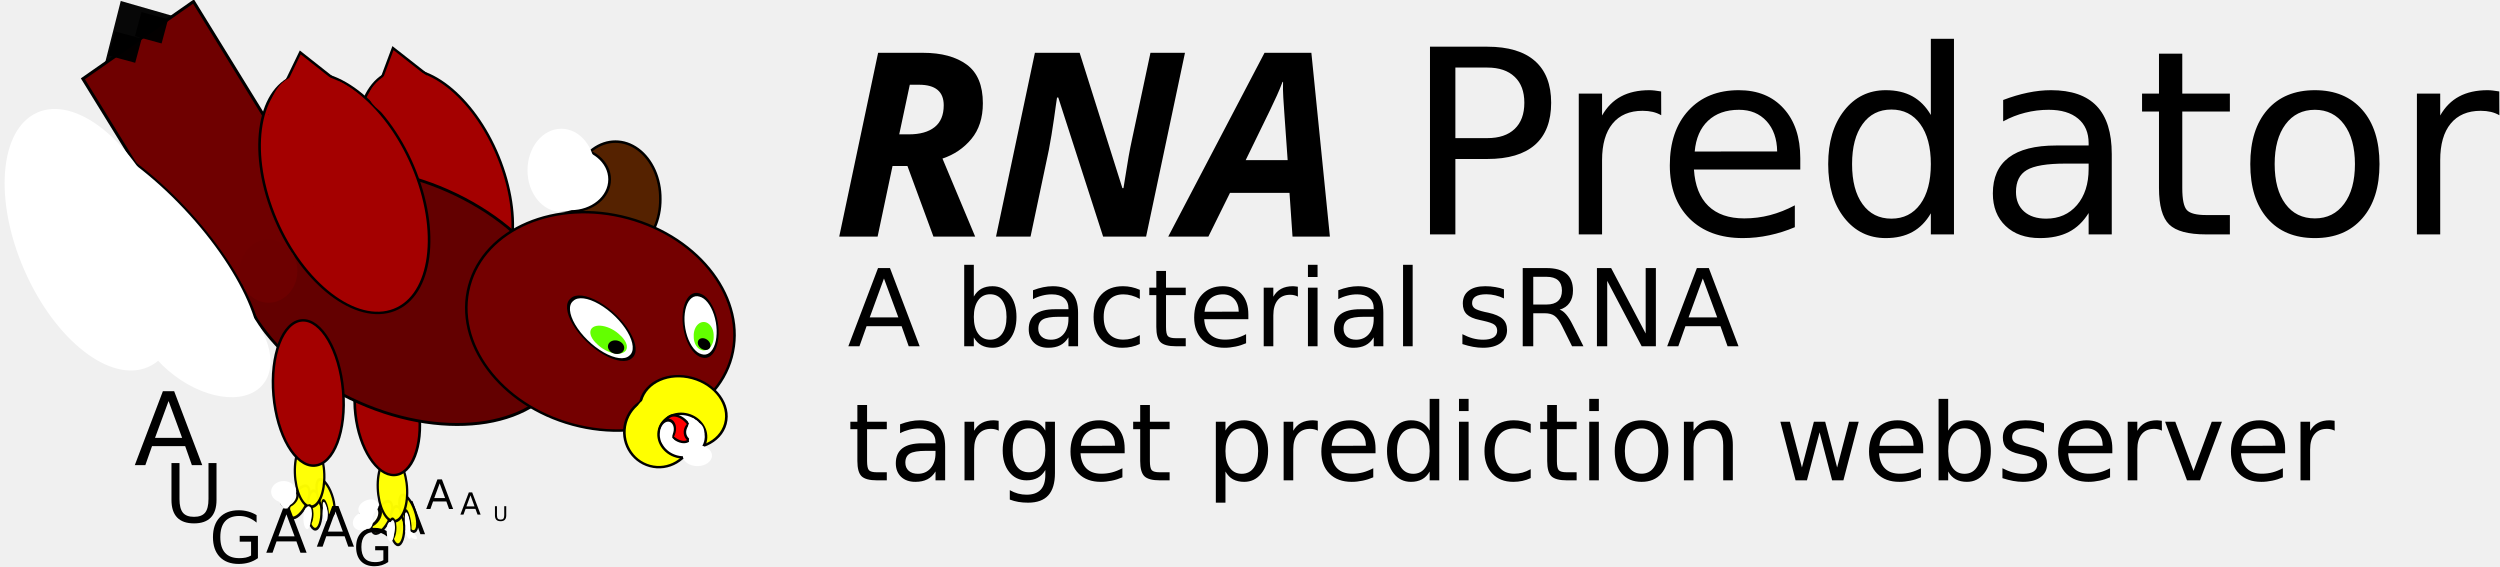
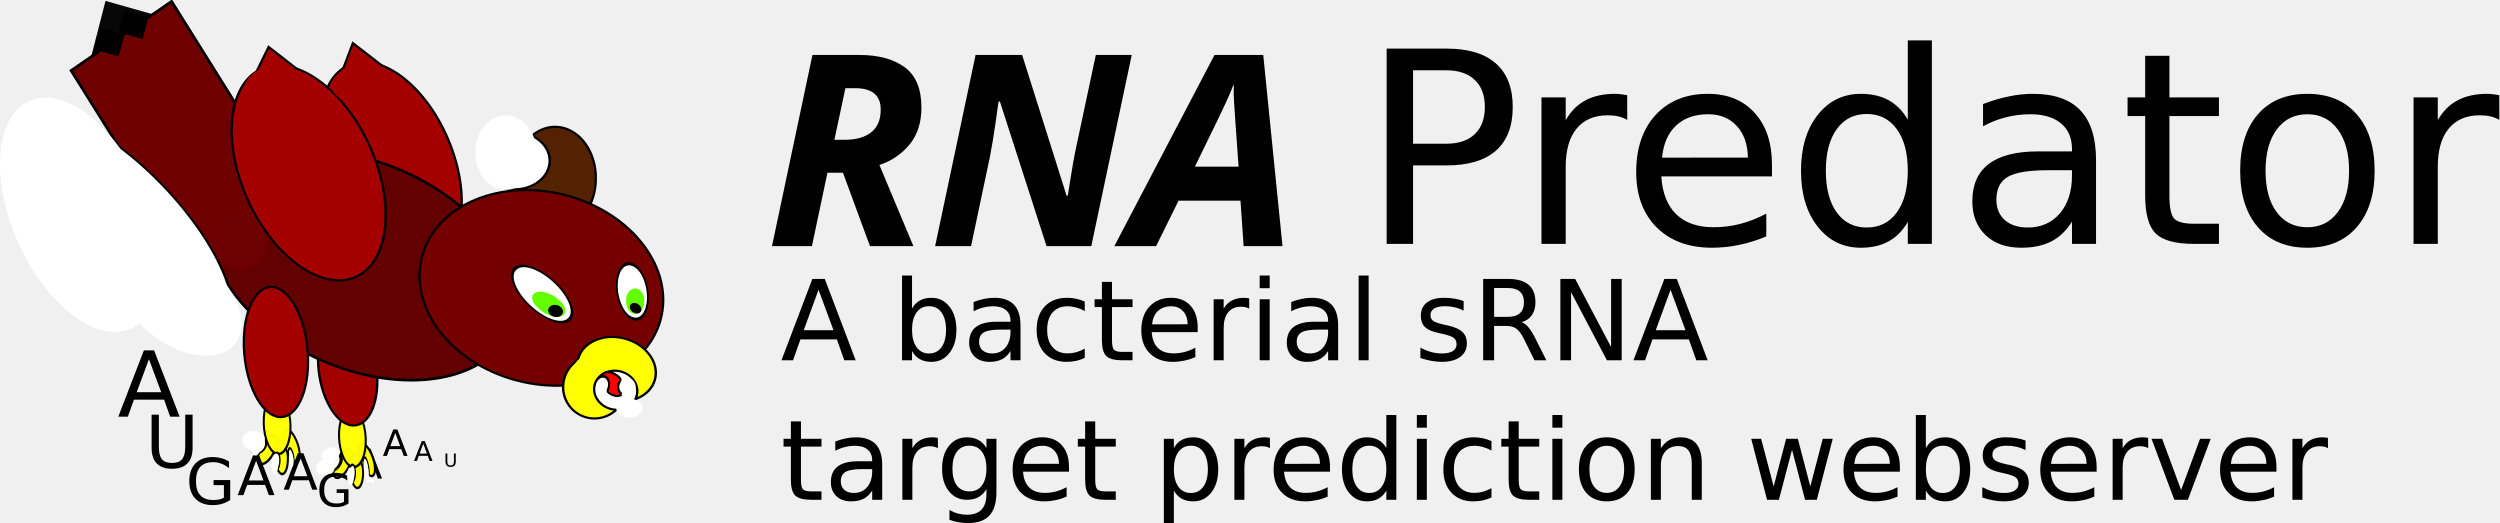
- <svg xmlns="http://www.w3.org/2000/svg" id="svg3627" version="1.1" width="466.153" height="105.575">
+ <svg xmlns="http://www.w3.org/2000/svg" id="svg3627" version="1.1" width="448.012" height="93.723">
  <defs id="defs3631">
    </defs>
-   <text xml:space="preserve" style="font-size:48px;font-style:italic;font-weight:bold;fill:#000000;fill-opacity:1;stroke:none;font-family:Sans;-inkscape-font-specification:Sans Bold Italic" x="155.234" y="44.114" id="text3639">
-     <tspan id="tspan3641" x="155.234" y="44.114">RNA</tspan>
+   <text xml:space="preserve" style="font-size:48px;font-style:italic;font-weight:bold;fill:#000000;fill-opacity:1;stroke:none;font-family:Sans;-inkscape-font-specification:Sans Bold Italic" x="137.093" y="44.114" id="text3639">
+     <tspan id="tspan3641" x="137.093" y="44.114">RNA</tspan>
  </text>
-   <text xml:space="preserve" style="font-size:48px;font-style:normal;font-weight:normal;fill:#000000;fill-opacity:1;stroke:none;font-family:Bitstream Vera Sans" x="261.919" y="43.707" id="text3643">
-     <tspan id="tspan3645" x="261.919" y="43.707">Predator</tspan>
+   <text xml:space="preserve" style="font-size:48px;font-style:normal;font-weight:normal;fill:#000000;fill-opacity:1;stroke:none;font-family:Bitstream Vera Sans" x="243.778" y="43.708" id="text3643">
+     <tspan id="tspan3645" x="243.778" y="43.708">Predator</tspan>
  </text>
-   <text xml:space="preserve" style="font-size:21.952px;font-style:normal;font-weight:normal;fill:#000000;fill-opacity:1;stroke:none;font-family:Bitstream Vera Sans" x="158.374" y="64.421" id="text3647" transform="scale(0.9978006,1.002204)">
-     <tspan id="tspan3649" x="158.374" y="64.421" style="font-size:19.956px">A bacterial sRNA </tspan>
-     <tspan x="158.374" y="89.366" style="font-size:19.956px" id="tspan3156">target prediction webserver</tspan>
+   <text xml:space="preserve" style="font-size:21.952px;font-style:normal;font-weight:normal;fill:#000000;fill-opacity:1;stroke:none;font-family:Bitstream Vera Sans" x="140.194" y="64.421" id="text3647" transform="scale(0.9978006,1.002204)">
+     <tspan id="tspan3649" x="140.194" y="64.421" style="font-size:19.956px">A bacterial sRNA </tspan>
+     <tspan x="140.194" y="89.366" style="font-size:19.956px" id="tspan3156">target prediction webserver</tspan>
  </text>
-   <text xml:space="preserve" style="font-size:14px;font-style:normal;font-weight:normal;fill:#000000;fill-opacity:1;stroke:none;font-family:Utopia;-inkscape-font-specification:Utopia" x="518.154" y="35.964" id="text3659">
-     <tspan id="tspan3661" x="518.154" y="35.964" />
+   <text xml:space="preserve" style="font-size:14px;font-style:normal;font-weight:normal;fill:#000000;fill-opacity:1;stroke:none;font-family:Utopia;-inkscape-font-specification:Utopia" x="500.013" y="35.964" id="text3659">
+     <tspan id="tspan3661" x="500.013" y="35.964" />
  </text>
-   <path style="fill:#a40000;fill-opacity:1;stroke:#000000;stroke-width:0.112;stroke-miterlimit:4;stroke-opacity:1;stroke-dasharray:none" id="path5187-3" d="m 433.155,10.421 a 2.991,5.306 0 1 1 -5.983,0 2.991,5.306 0 1 1 5.983,0 z" transform="matrix(4.086571,-1.259431,1.474882,3.914954,-1692.166,534.9955)" />
-   <text xml:space="preserve" style="font-size:8.49px;font-style:normal;font-weight:normal;fill:#000000;fill-opacity:1;stroke:none;font-family:Bitstream Vera Sans" x="73.738" y="99.346" id="text3006" transform="scale(0.9973102,1.002697)">
-     <tspan id="tspan3008" x="73.738" y="99.346">A</tspan>
+   <path style="fill:#a40000;fill-opacity:1;stroke:#000000;stroke-width:0.112;stroke-miterlimit:4;stroke-opacity:1;stroke-dasharray:none" id="path5187-3" d="m 433.155,10.421 a 2.991,5.306 0 1 1 -5.983,0 2.991,5.306 0 1 1 5.983,0 z" transform="matrix(3.568736,-1.084195,1.28799,3.37023,-1478.495,460.5583)" />
+   <text xml:space="preserve" style="font-size:7.361px;font-style:normal;font-weight:normal;fill:#000000;fill-opacity:1;stroke:none;font-family:Bitstream Vera Sans" x="63.183" y="86.139" id="text3006" transform="scale(1.004481,0.9955394)">
+     <tspan id="tspan3008" x="63.183" y="86.139">A</tspan>
  </text>
-   <path style="opacity:0.97;fill:#ffff00;fill-opacity:1;stroke:#000000;stroke-width:0.084;stroke-miterlimit:4;stroke-opacity:1;stroke-dasharray:none" id="path5218-6" d="m 430.71,26.496 a 0.26,0.572 0 1 1 -0.52,0 0.26,0.572 0 1 1 0.52,0 z" transform="matrix(4.176437,3.835594,-2.791743,4.944384,-1652.57,-1685.555)" />
-   <path style="opacity:0.97;fill:#ffff00;fill-opacity:1;stroke:#000000;stroke-width:0.084;stroke-miterlimit:4;stroke-opacity:1;stroke-dasharray:none" id="path5218-26-9" d="m 430.71,26.496 a 0.26,0.572 0 1 1 -0.52,0 0.26,0.572 0 1 1 0.52,0 z" transform="matrix(5.018815,0.1685436,0.2189747,6.255421,-2092.082,-140.2884)" />
-   <path style="opacity:0.97;fill:#ffff00;fill-opacity:1;stroke:#000000;stroke-width:0.084;stroke-miterlimit:4;stroke-opacity:1;stroke-dasharray:none" id="path5218-2-2" d="m 430.71,26.496 a 0.26,0.572 0 1 1 -0.52,0 0.26,0.572 0 1 1 0.52,0 z" transform="matrix(4.575002,-2.176706,2.075045,5.866912,-1948.159,877.2188)" />
-   <path style="opacity:0.97;fill:#ffff00;fill-opacity:1;stroke:#000000;stroke-width:0.085;stroke-miterlimit:4;stroke-opacity:1;stroke-dasharray:none" id="path5216-8" d="m 430.97,25.352 a 0.546,0.988 0 1 1 -1.093,0 0.546,0.988 0 1 1 1.093,0 z" transform="matrix(5.012636,0.2295885,0.2245283,6.123045,-2090.071,-162.8961)" />
-   <path style="fill:#a40000;fill-opacity:1;stroke:#000000;stroke-width:0.082;stroke-miterlimit:4;stroke-opacity:1;stroke-dasharray:none" id="path5163-6" d="m 429.877,22.464 a 0.988,2.107 0 1 1 -1.977,0 0.988,2.107 0 1 1 1.977,0 z" transform="matrix(5.997992,-0.2477614,0.6288815,5.47263,-2514.386,60.36763)" />
-   <path style="fill:#630000;fill-opacity:1;stroke:#000000;stroke-width:0.218;stroke-miterlimit:4;stroke-opacity:1;stroke-dasharray:none" id="path5084" d="m 434.471,24.406 a 11.917,8.76 0 1 1 -23.835,0 11.917,8.76 0 1 1 23.835,0 z" transform="matrix(2.532322,1.124257,-0.9508577,2.25044,-971.6339,-474.6723)" />
-   <path style="fill:#552200;fill-opacity:1;stroke:#000000;stroke-width:0.5;stroke-miterlimit:4;stroke-opacity:1;stroke-dasharray:none" id="path3866" d="m 424.715,47.228 a 8.892,11.201 0 1 1 -17.783,0 8.892,11.201 0 1 1 17.783,0 z" transform="matrix(0.9407518,0,0,0.9458334,-276.4257,-7.559412)" />
-   <path style="fill:#740000;fill-opacity:1;fill-rule:evenodd;stroke:#000000;stroke-width:0.066;stroke-miterlimit:4;stroke-opacity:1;stroke-dasharray:none" id="path3600" d="m 447.152,18.544 a 3.481,2.848 0 1 1 -6.962,0 3.481,2.848 0 1 1 6.962,0 z" transform="matrix(7.027164,1.906797,-1.814113,6.758013,-2972.154,-911.387)" />
-   <path style="fill:#ffffff;fill-opacity:1;stroke:#000000;stroke-width:0.167;stroke-miterlimit:4;stroke-opacity:1;stroke-dasharray:none" id="path3602" d="m 442.405,31.044 a 1.899,1.741 0 1 1 -3.797,0 1.899,1.741 0 1 1 3.797,0 z" transform="matrix(2.879483,2.811566,-1.512397,1.301703,-1109.354,-1217.719)" />
-   <path style="fill:#63ff00;fill-opacity:1;stroke:none" id="path5052" d="m 426.384,19.516 a 0.353,0.513 0 1 1 -0.705,0 0.353,0.513 0 1 1 0.705,0 z" transform="matrix(6.11112,-2.326934,4.818156,4.576515,-2584.078,965.3651)" />
-   <path transform="matrix(4.546988,1.23381,-1.106916,4.123533,-1870.37,-549.3338)" style="fill:#000000;fill-opacity:1;stroke:none" id="path5044" d="m 441.081,17.039 a 0.326,0.292 0 1 1 -0.653,0 0.326,0.292 0 1 1 0.653,0 z" />
-   <path style="fill:#ffff00;fill-opacity:1;stroke:#000000;stroke-width:0.105;stroke-miterlimit:4;stroke-opacity:1;stroke-dasharray:none" id="path5048" d="m 424.076,18.843 a 1.374,1.546 0 1 1 -2.748,0 1.374,1.546 0 1 1 2.748,0 z" transform="matrix(4.546988,1.23381,-1.106916,4.123533,-1778.269,-518.7198)" />
-   <path style="fill:#ffff00;fill-opacity:1;stroke:#000000;stroke-width:0.105;stroke-miterlimit:4;stroke-opacity:1;stroke-dasharray:none" id="path5046" d="m 445.066,19.461 a 1.735,1.546 0 1 1 -3.47,0 1.735,1.546 0 1 1 3.47,0 z" transform="matrix(4.546988,1.23381,-1.106916,4.123533,-1866.908,-550.37)" />
-   <path style="fill:#ffff00;fill-opacity:1;stroke:none" id="path3848" d="m 424.022,87.355 a 2.483,3.868 0 1 1 -4.965,0 2.483,3.868 0 1 1 4.965,0 z" transform="matrix(1.115775,0,0,1.284639,-349.5532,-32.78708)" />
-   <path style="fill:#ffffff;fill-opacity:1;stroke:#000000;stroke-width:0.085;stroke-miterlimit:4;stroke-opacity:1;stroke-dasharray:none" id="path5050" d="m 427.82,18.362 a 0.773,0.756 0 1 1 -1.546,0 0.773,0.756 0 1 1 1.546,0 z" transform="matrix(5.55743,1.50799,-1.383645,5.154416,-2220.653,-657.3985)" />
-   <path style="fill:#ffffff;fill-opacity:1;stroke:#000000;stroke-width:0.205;stroke-miterlimit:4;stroke-opacity:1;stroke-dasharray:none" id="path3602-3" d="m 442.405,31.044 a 1.899,1.741 0 1 1 -3.797,0 1.899,1.741 0 1 1 3.797,0 z" transform="matrix(0.1053784,2.987097,1.785871,0.5067927,28.76995,-1270.892)" />
-   <path style="fill:#63ff00;fill-opacity:1;stroke:none" id="path5052-8" d="m 426.384,19.516 a 0.353,0.513 0 1 1 -0.705,0 0.353,0.513 0 1 1 0.705,0 z" transform="matrix(-5.272597,0.1432787,0.09150529,4.902599,2375.72,-94.03527)" />
-   <path transform="matrix(-1.958115,2.32183,3.408323,2.739783,936.2661,-1005.88)" style="fill:#000000;fill-opacity:1;stroke:none" id="path5044-2" d="m 441.081,17.039 a 0.326,0.292 0 1 1 -0.653,0 0.326,0.292 0 1 1 0.653,0 z" />
-   <rect style="opacity:0.97;fill:#000000;fill-opacity:1;stroke:none" id="rect2862" width="16.35" height="14.061" x="21.883" y="-6.049" transform="matrix(0.9610708,0.2763023,-0.2456012,0.9693709,0,0)" />
-   <rect style="fill:#6f0000;fill-opacity:1;stroke:#000000;stroke-width:0.566;stroke-miterlimit:4;stroke-opacity:1;stroke-dasharray:none" id="rect5086" width="25.156" height="48.81" x="5.462" y="20.927" transform="matrix(0.8198013,-0.5726481,0.5246223,0.8513351,0,0)" />
-   <path style="fill:#ffffff;fill-opacity:1;stroke:#000000;stroke-width:0.098;stroke-miterlimit:4;stroke-opacity:1;stroke-dasharray:none" id="path5114" d="m 425.71,21.209 a 3.828,2.96 0 1 1 -7.656,0 3.828,2.96 0 1 1 7.656,0 z" transform="matrix(5.571138,5.910274,-2.979618,2.860046,-2261.585,-2506.887)" />
-   <path style="fill:#ff0001;fill-opacity:1;stroke:#000000;stroke-width:0.105;stroke-miterlimit:4;stroke-opacity:1;stroke-dasharray:none" id="path5137" d="m 444.71,19.961 a 0.629,0.419 0 1 1 -1.257,0 0.629,0.419 0 1 1 1.257,0 z" transform="matrix(2.884642,3.52239,-3.684997,2.473576,-1080.878,-1533.668)" />
-   <path style="fill:#ffffff;fill-opacity:1;stroke:#000000;stroke-width:0.101;stroke-miterlimit:4;stroke-opacity:1;stroke-dasharray:none" id="path5139" d="m 444.62,19.542 a 0.351,0.362 0 1 1 -0.702,0 0.351,0.362 0 1 1 0.702,0 z" transform="matrix(3.928447,1.065971,-1.402013,5.222841,-1593.507,-495.3664)" />
-   <path style="fill:#ffffff;fill-opacity:1;stroke:#000000;stroke-width:0.097;stroke-miterlimit:4;stroke-opacity:1;stroke-dasharray:none" id="path5139-5" d="m 444.62,19.542 a 0.351,0.362 0 1 1 -0.702,0 0.351,0.362 0 1 1 0.702,0 z" transform="matrix(4.595315,1.246923,-1.297167,4.832265,-1886.818,-567.8982)" />
-   <path style="opacity:0.97;fill:#ffff00;fill-opacity:1;stroke:#000000;stroke-width:0.084;stroke-miterlimit:4;stroke-opacity:1;stroke-dasharray:none" id="path5218-26" d="m 430.71,26.496 a 0.26,0.572 0 1 1 -0.52,0 0.26,0.572 0 1 1 0.52,0 z" transform="matrix(5.018815,0.1685436,0.2189747,6.255421,-2107.519,-143.1905)" />
-   <path style="opacity:0.97;fill:#ffff00;fill-opacity:1;stroke:#000000;stroke-width:0.084;stroke-miterlimit:4;stroke-opacity:1;stroke-dasharray:none" id="path5218" d="m 430.71,26.496 a 0.26,0.572 0 1 1 -0.52,0 0.26,0.572 0 1 1 0.52,0 z" transform="matrix(4.176437,3.835594,-2.791743,4.944384,-1668.007,-1688.457)" />
-   <path style="opacity:0.97;fill:#ffff00;fill-opacity:1;stroke:#000000;stroke-width:0.084;stroke-miterlimit:4;stroke-opacity:1;stroke-dasharray:none" id="path5218-2" d="m 430.71,26.496 a 0.26,0.572 0 1 1 -0.52,0 0.26,0.572 0 1 1 0.52,0 z" transform="matrix(4.575002,-2.176706,2.075045,5.866912,-1963.596,874.3168)" />
-   <path style="opacity:0.97;fill:#ffff00;fill-opacity:1;stroke:#000000;stroke-width:0.084;stroke-miterlimit:4;stroke-opacity:1;stroke-dasharray:none" id="path5216" d="m 430.97,25.352 a 0.546,0.988 0 1 1 -1.093,0 0.546,0.988 0 1 1 1.093,0 z" transform="matrix(5.019637,0.1931291,0.1992465,6.254711,-2107.894,-153.3744)" />
-   <path style="fill:#a40000;fill-opacity:1;stroke:#000000;stroke-width:0.072;stroke-miterlimit:4;stroke-opacity:1;stroke-dasharray:none" id="path5163" d="m 429.877,22.464 a 0.988,2.107 0 1 1 -1.977,0 0.988,2.107 0 1 1 1.977,0 z" transform="matrix(6.561507,-0.4378247,0.5552167,6.422317,-2769.141,116.7844)" />
-   <path style="fill:#a40000;fill-opacity:1;stroke:#000000;stroke-width:0.104;stroke-miterlimit:4;stroke-opacity:1;stroke-dasharray:none" id="path5187" d="m 433.155,10.421 a 2.991,5.306 0 1 1 -5.983,0 2.991,5.306 0 1 1 5.983,0 z" transform="matrix(4.421577,-1.299604,1.629843,4.151529,-1854.781,551.7565)" />
-   <rect style="fill:#a40000;fill-opacity:1;stroke:#000000;stroke-width:0.477;stroke-miterlimit:4;stroke-opacity:1;stroke-dasharray:none" id="rect5189" width="10.412" height="12.869" x="55.981" y="-27.674" transform="matrix(0.7849092,0.6196109,-0.4352466,0.9003113,0,0)" />
-   <rect style="fill:#a40000;fill-opacity:1;stroke:#000000;stroke-width:0.483;stroke-miterlimit:4;stroke-opacity:1;stroke-dasharray:none" id="rect5189-9" width="7.848" height="10.378" x="75.332" y="-40.065" transform="matrix(0.7867071,0.6173265,-0.3496552,0.9368785,0,0)" />
-   <text xml:space="preserve" style="font-size:11.319px;font-style:normal;font-weight:normal;fill:#000000;fill-opacity:1;stroke:none;font-family:Bitstream Vera Sans" x="49.688" y="102.79" id="text2994" transform="scale(0.9973102,1.002697)">
-     <tspan id="tspan2996" x="49.688" y="102.79">A</tspan>
+   <path style="opacity:0.97;fill:#ffff00;fill-opacity:1;stroke:#000000;stroke-width:0.084;stroke-miterlimit:4;stroke-opacity:1;stroke-dasharray:none" id="path5218-6" d="m 430.71,26.496 a 0.26,0.572 0 1 1 -0.52,0 0.26,0.572 0 1 1 0.52,0 z" transform="matrix(3.647215,3.301912,-2.437984,4.256425,-1443.917,-1451.026)" />
+   <path style="opacity:0.97;fill:#ffff00;fill-opacity:1;stroke:#000000;stroke-width:0.084;stroke-miterlimit:4;stroke-opacity:1;stroke-dasharray:none" id="path5218-26-9" d="m 430.71,26.496 a 0.26,0.572 0 1 1 -0.52,0 0.26,0.572 0 1 1 0.52,0 z" transform="matrix(4.38285,0.1450926,0.191227,5.385046,-1827.736,-120.767)" />
+   <path style="opacity:0.97;fill:#ffff00;fill-opacity:1;stroke:#000000;stroke-width:0.084;stroke-miterlimit:4;stroke-opacity:1;stroke-dasharray:none" id="path5218-2-2" d="m 430.71,26.496 a 0.26,0.572 0 1 1 -0.52,0 0.26,0.572 0 1 1 0.52,0 z" transform="matrix(3.995276,-1.873841,1.812103,5.050593,-1702.05,755.1648)" />
+   <path style="opacity:0.97;fill:#ffff00;fill-opacity:1;stroke:#000000;stroke-width:0.085;stroke-miterlimit:4;stroke-opacity:1;stroke-dasharray:none" id="path5216-8" d="m 430.97,25.352 a 0.546,0.988 0 1 1 -1.093,0 0.546,0.988 0 1 1 1.093,0 z" transform="matrix(4.377454,0.1976437,0.196077,5.271088,-1825.98,-140.2291)" />
+   <path style="fill:#a40000;fill-opacity:1;stroke:#000000;stroke-width:0.082;stroke-miterlimit:4;stroke-opacity:1;stroke-dasharray:none" id="path5163-6" d="m 429.877,22.464 a 0.988,2.107 0 1 1 -1.977,0 0.988,2.107 0 1 1 1.977,0 z" transform="matrix(5.237949,-0.213288,0.5491921,4.711171,-2196.527,51.96987)" />
+   <path style="fill:#630000;fill-opacity:1;stroke:#000000;stroke-width:0.218;stroke-miterlimit:4;stroke-opacity:1;stroke-dasharray:none" id="path5084" d="m 434.471,24.406 a 11.917,8.76 0 1 1 -23.835,0 11.917,8.76 0 1 1 23.835,0 z" transform="matrix(2.211436,0.9678289,-0.8303687,1.937315,-849.2667,-408.6249)" />
+   <path style="fill:#552200;fill-opacity:1;stroke:#000000;stroke-width:0.5;stroke-miterlimit:4;stroke-opacity:1;stroke-dasharray:none" id="path3866" d="m 424.715,47.228 a 8.892,11.201 0 1 1 -17.783,0 8.892,11.201 0 1 1 17.783,0 z" transform="matrix(0.8215434,0,0,0.8142306,-242.1526,-6.505849)" />
+   <path style="fill:#740000;fill-opacity:1;fill-rule:evenodd;stroke:#000000;stroke-width:0.066;stroke-miterlimit:4;stroke-opacity:1;stroke-dasharray:none" id="path3600" d="m 447.152,18.544 a 3.481,2.848 0 1 1 -6.962,0 3.481,2.848 0 1 1 6.962,0 z" transform="matrix(6.136709,1.641486,-1.584235,5.817706,-2596.288,-784.5753)" />
+   <path style="fill:#ffffff;fill-opacity:1;stroke:#000000;stroke-width:0.167;stroke-miterlimit:4;stroke-opacity:1;stroke-dasharray:none" id="path3602" d="m 442.405,31.044 a 1.899,1.741 0 1 1 -3.797,0 1.899,1.741 0 1 1 3.797,0 z" transform="matrix(2.514606,2.420366,-1.320752,1.120584,-969.5352,-1048.285)" />
+   <path style="fill:#63ff00;fill-opacity:1;stroke:none" id="path5052" d="m 426.384,19.516 a 0.353,0.513 0 1 1 -0.705,0 0.353,0.513 0 1 1 0.705,0 z" transform="matrix(5.336743,-2.003166,4.207618,3.939741,-2257.388,831.0465)" />
+   <path transform="matrix(3.970811,1.062138,-0.9666521,3.549787,-1634.119,-472.8981)" style="fill:#000000;fill-opacity:1;stroke:none" id="path5044" d="m 441.081,17.039 a 0.326,0.292 0 1 1 -0.653,0 0.326,0.292 0 1 1 0.653,0 z" />
+   <path style="fill:#ffff00;fill-opacity:1;stroke:#000000;stroke-width:0.105;stroke-miterlimit:4;stroke-opacity:1;stroke-dasharray:none" id="path5048" d="m 424.076,18.843 a 1.374,1.546 0 1 1 -2.748,0 1.374,1.546 0 1 1 2.748,0 z" transform="matrix(3.970811,1.062138,-0.9666521,3.549787,-1553.688,-446.5436)" />
+   <path style="fill:#ffff00;fill-opacity:1;stroke:#000000;stroke-width:0.105;stroke-miterlimit:4;stroke-opacity:1;stroke-dasharray:none" id="path5046" d="m 445.066,19.461 a 1.735,1.546 0 1 1 -3.47,0 1.735,1.546 0 1 1 3.47,0 z" transform="matrix(3.970811,1.062138,-0.9666521,3.549787,-1631.095,-473.7901)" />
+   <path style="fill:#ffff00;fill-opacity:1;stroke:none" id="path3848" d="m 424.022,87.355 a 2.483,3.868 0 1 1 -4.965,0 2.483,3.868 0 1 1 4.965,0 z" transform="matrix(0.9743887,0,0,1.105895,-306.0137,-28.22335)" />
+   <path style="fill:#ffffff;fill-opacity:1;stroke:#000000;stroke-width:0.085;stroke-miterlimit:4;stroke-opacity:1;stroke-dasharray:none" id="path5050" d="m 427.82,18.362 a 0.773,0.756 0 1 1 -1.546,0 0.773,0.756 0 1 1 1.546,0 z" transform="matrix(4.853214,1.298169,-1.208315,4.437234,-1940.015,-565.9267)" />
+   <path style="fill:#ffffff;fill-opacity:1;stroke:#000000;stroke-width:0.205;stroke-miterlimit:4;stroke-opacity:1;stroke-dasharray:none" id="path3602-3" d="m 442.405,31.044 a 1.899,1.741 0 1 1 -3.797,0 1.899,1.741 0 1 1 3.797,0 z" transform="matrix(0.09202529,2.571474,1.559572,0.4362779,24.36988,-1094.059)" />
+   <path style="fill:#63ff00;fill-opacity:1;stroke:none" id="path5052-8" d="m 426.384,19.516 a 0.353,0.513 0 1 1 -0.705,0 0.353,0.513 0 1 1 0.705,0 z" transform="matrix(-4.604474,0.123343,0.0799101,4.220454,2073.923,-80.94951)" />
+   <path transform="matrix(-1.70999,1.998772,2.976434,2.358571,816.8716,-865.9206)" style="fill:#000000;fill-opacity:1;stroke:none" id="path5044-2" d="m 441.081,17.039 a 0.326,0.292 0 1 1 -0.653,0 0.326,0.292 0 1 1 0.653,0 z" />
+   <rect style="opacity:0.97;fill:#000000;fill-opacity:1;stroke:none" id="rect2862" width="14.263" height="12.115" x="18.359" y="-5.005" transform="matrix(0.9621088,0.2726658,-0.2489274,0.9685221,0,0)" />
+   <rect style="fill:#6f0000;fill-opacity:1;stroke:#000000;stroke-width:0.491;stroke-miterlimit:4;stroke-opacity:1;stroke-dasharray:none" id="rect5086" width="21.866" height="42.186" x="4.106" y="17.661" transform="matrix(0.8236251,-0.5671346,0.5300769,0.8479496,0,0)" />
+   <path style="fill:#ffffff;fill-opacity:1;stroke:#000000;stroke-width:0.098;stroke-miterlimit:4;stroke-opacity:1;stroke-dasharray:none" id="path5114" d="m 425.71,21.209 a 3.828,2.96 0 1 1 -7.656,0 3.828,2.96 0 1 1 7.656,0 z" transform="matrix(4.865185,5.087922,-2.602053,2.462101,-1975.76,-2158.079)" />
+   <path style="fill:#ff0001;fill-opacity:1;stroke:#000000;stroke-width:0.105;stroke-miterlimit:4;stroke-opacity:1;stroke-dasharray:none" id="path5137" d="m 444.71,19.961 a 0.629,0.419 0 1 1 -1.257,0 0.629,0.419 0 1 1 1.257,0 z" transform="matrix(2.519112,3.032287,-3.218049,2.129404,-944.6681,-1320.272)" />
+   <path style="fill:#ffffff;fill-opacity:1;stroke:#000000;stroke-width:0.101;stroke-miterlimit:4;stroke-opacity:1;stroke-dasharray:none" id="path5139" d="m 444.62,19.542 a 0.351,0.362 0 1 1 -0.702,0 0.351,0.362 0 1 1 0.702,0 z" transform="matrix(3.43065,0.9176522,-1.224356,4.496138,-1392.338,-426.4397)" />
+   <path style="fill:#ffffff;fill-opacity:1;stroke:#000000;stroke-width:0.097;stroke-miterlimit:4;stroke-opacity:1;stroke-dasharray:none" id="path5139-5" d="m 444.62,19.542 a 0.351,0.362 0 1 1 -0.702,0 0.351,0.362 0 1 1 0.702,0 z" transform="matrix(4.013014,1.073427,-1.132795,4.159906,-1648.482,-488.8794)" />
+   <path style="opacity:0.97;fill:#ffff00;fill-opacity:1;stroke:#000000;stroke-width:0.084;stroke-miterlimit:4;stroke-opacity:1;stroke-dasharray:none" id="path5218-26" d="m 430.71,26.496 a 0.26,0.572 0 1 1 -0.52,0 0.26,0.572 0 1 1 0.52,0 z" transform="matrix(4.38285,0.1450926,0.191227,5.385046,-1841.217,-123.2653)" />
+   <path style="opacity:0.97;fill:#ffff00;fill-opacity:1;stroke:#000000;stroke-width:0.084;stroke-miterlimit:4;stroke-opacity:1;stroke-dasharray:none" id="path5218" d="m 430.71,26.496 a 0.26,0.572 0 1 1 -0.52,0 0.26,0.572 0 1 1 0.52,0 z" transform="matrix(3.647215,3.301912,-2.437984,4.256425,-1457.398,-1453.524)" />
+   <path style="opacity:0.97;fill:#ffff00;fill-opacity:1;stroke:#000000;stroke-width:0.084;stroke-miterlimit:4;stroke-opacity:1;stroke-dasharray:none" id="path5218-2" d="m 430.71,26.496 a 0.26,0.572 0 1 1 -0.52,0 0.26,0.572 0 1 1 0.52,0 z" transform="matrix(3.995276,-1.873841,1.812103,5.050593,-1715.531,752.6666)" />
+   <path style="opacity:0.97;fill:#ffff00;fill-opacity:1;stroke:#000000;stroke-width:0.084;stroke-miterlimit:4;stroke-opacity:1;stroke-dasharray:none" id="path5216" d="m 430.97,25.352 a 0.546,0.988 0 1 1 -1.093,0 0.546,0.988 0 1 1 1.093,0 z" transform="matrix(4.383568,0.1662573,0.1739988,5.384434,-1841.544,-132.0322)" />
+   <path style="fill:#a40000;fill-opacity:1;stroke:#000000;stroke-width:0.072;stroke-miterlimit:4;stroke-opacity:1;stroke-dasharray:none" id="path5163" d="m 429.877,22.464 a 0.988,2.107 0 1 1 -1.977,0 0.988,2.107 0 1 1 1.977,0 z" transform="matrix(5.730059,-0.376906,0.4848618,5.528719,-2419.001,100.5368)" />
+   <path style="fill:#a40000;fill-opacity:1;stroke:#000000;stroke-width:0.104;stroke-miterlimit:4;stroke-opacity:1;stroke-dasharray:none" id="path5187" d="m 433.155,10.421 a 2.991,5.306 0 1 1 -5.983,0 2.991,5.306 0 1 1 5.983,0 z" transform="matrix(3.861292,-1.118778,1.423316,3.573888,-1620.505,474.9872)" />
+   <rect style="fill:#a40000;fill-opacity:1;stroke:#000000;stroke-width:0.413;stroke-miterlimit:4;stroke-opacity:1;stroke-dasharray:none" id="rect5189" width="9.043" height="11.109" x="47.93" y="-23.415" transform="matrix(0.7892005,0.6141357,-0.440317,0.8978424,0,0)" />
+   <rect style="fill:#a40000;fill-opacity:1;stroke:#000000;stroke-width:0.418;stroke-miterlimit:4;stroke-opacity:1;stroke-dasharray:none" id="rect5189-9" width="6.817" height="8.95" x="64.694" y="-34.068" transform="matrix(0.7909763,0.6118468,-0.3540725,0.935218,0,0)" />
+   <text xml:space="preserve" style="font-size:9.815px;font-style:normal;font-weight:normal;fill:#000000;fill-opacity:1;stroke:none;font-family:Bitstream Vera Sans" x="42.331" y="89.126" id="text2994" transform="scale(1.004481,0.9955394)">
+     <tspan id="tspan2996" x="42.331" y="89.126">A</tspan>
  </text>
-   <text xml:space="preserve" style="font-size:10.376px;font-style:normal;font-weight:normal;fill:#000000;fill-opacity:1;stroke:none;font-family:Bitstream Vera Sans" x="59.159" y="101.653" id="text2998" transform="scale(0.9973102,1.002697)">
-     <tspan id="tspan3000" x="59.159" y="101.653">A</tspan>
+   <text xml:space="preserve" style="font-size:8.997px;font-style:normal;font-weight:normal;fill:#000000;fill-opacity:1;stroke:none;font-family:Bitstream Vera Sans" x="50.542" y="88.14" id="text2998" transform="scale(1.004481,0.9955394)">
+     <tspan id="tspan3000" x="50.542" y="88.14">A</tspan>
  </text>
-   <path style="opacity:0.97;fill:#ffffff;fill-opacity:1;stroke:#000000;stroke-width:0.047;stroke-miterlimit:4;stroke-opacity:1;stroke-dasharray:none" id="path5287" d="m 429.848,26.408 a 0.146,0.24 0 1 1 -0.292,0 0.146,0.24 0 1 1 0.292,0 z" transform="matrix(9.126782,1.414718,-3.059234,6.510214,-3787.046,-686.9005)" />
-   <path style="opacity:0.97;fill:#ffffff;fill-opacity:1;stroke:#000000;stroke-width:0.063;stroke-miterlimit:4;stroke-opacity:1;stroke-dasharray:none" id="path5287-1" d="m 429.848,26.408 a 0.146,0.24 0 1 1 -0.292,0 0.146,0.24 0 1 1 0.292,0 z" transform="matrix(4.520759,2.437295,-1.008022,7.461,-1858.352,-1148.262)" />
-   <path style="opacity:0.97;fill:#ffffff;fill-opacity:1;stroke:#000000;stroke-width:0.078;stroke-miterlimit:4;stroke-opacity:1;stroke-dasharray:none" id="path5287-1-1" d="m 429.848,26.408 a 0.146,0.24 0 1 1 -0.292,0 0.146,0.24 0 1 1 0.292,0 z" transform="matrix(3.190105,-1.421033,1.428155,6.744938,-1347.895,527.4471)" />
-   <text xml:space="preserve" style="font-size:9.433px;font-style:normal;font-weight:normal;fill:#000000;fill-opacity:1;stroke:none;font-family:Bitstream Vera Sans" x="66.049" y="105.157" id="text3002" transform="scale(0.9973102,1.002697)">
-     <tspan id="tspan3004" x="66.049" y="105.157">G</tspan>
+   <path style="opacity:0.97;fill:#ffffff;fill-opacity:1;stroke:#000000;stroke-width:0.047;stroke-miterlimit:4;stroke-opacity:1;stroke-dasharray:none" id="path5287" d="m 429.848,26.408 a 0.146,0.24 0 1 1 -0.292,0 0.146,0.24 0 1 1 0.292,0 z" transform="matrix(7.970271,1.217875,-2.671579,5.604387,-3307.921,-591.3238)" />
+   <path style="opacity:0.97;fill:#ffffff;fill-opacity:1;stroke:#000000;stroke-width:0.063;stroke-miterlimit:4;stroke-opacity:1;stroke-dasharray:none" id="path5287-1" d="m 429.848,26.408 a 0.146,0.24 0 1 1 -0.292,0 0.146,0.24 0 1 1 0.292,0 z" transform="matrix(3.947906,2.098172,-0.8802893,6.422881,-1623.623,-988.492)" />
+   <path style="opacity:0.97;fill:#ffffff;fill-opacity:1;stroke:#000000;stroke-width:0.078;stroke-miterlimit:4;stroke-opacity:1;stroke-dasharray:none" id="path5287-1-1" d="m 429.848,26.408 a 0.146,0.24 0 1 1 -0.292,0 0.146,0.24 0 1 1 0.292,0 z" transform="matrix(2.785868,-1.223311,1.247185,5.806451,-1177.85,454.0601)" />
+   <text xml:space="preserve" style="font-size:8.179px;font-style:normal;font-weight:normal;fill:#000000;fill-opacity:1;stroke:none;font-family:Bitstream Vera Sans" x="56.516" y="91.178" id="text3002" transform="scale(1.004481,0.9955394)">
+     <tspan id="tspan3004" x="56.516" y="91.178">G</tspan>
  </text>
-   <path style="opacity:0.97;fill:#ffffff;fill-opacity:1;stroke:#000000;stroke-width:0.056;stroke-miterlimit:4;stroke-opacity:1;stroke-dasharray:none" id="path5287-0" d="m 429.848,26.408 a 0.146,0.24 0 1 1 -0.292,0 0.146,0.24 0 1 1 0.292,0 z" transform="matrix(11.63906,1.769398,-3.901333,8.142369,-4829.36,-879.0117)" />
-   <path style="opacity:0.97;fill:#ffffff;fill-opacity:1;stroke:#000000;stroke-width:0.061;stroke-miterlimit:4;stroke-opacity:1;stroke-dasharray:none" id="path5287-1-3" d="m 429.848,26.408 a 0.146,0.24 0 1 1 -0.292,0 0.146,0.24 0 1 1 0.292,0 z" transform="matrix(4.487018,2.569277,-1.000498,7.865021,-1828.566,-1213.063)" />
-   <path style="opacity:0.97;fill:#ffffff;fill-opacity:1;stroke:#000000;stroke-width:0.065;stroke-miterlimit:4;stroke-opacity:1;stroke-dasharray:none" id="path5287-1-1-1" d="m 429.848,26.408 a 0.146,0.24 0 1 1 -0.292,0 0.146,0.24 0 1 1 0.292,0 z" transform="matrix(3.433651,-1.906291,1.537187,9.048215,-1440.034,677.6159)" />
-   <rect style="opacity:0.97;fill:#000000;fill-opacity:1;stroke:none" id="rect2864" width="5.153" height="4.669" x="22.231" y="0.03" transform="matrix(0.9651013,0.2618769,-0.2592602,0.9658075,0,0)" />
-   <rect style="opacity:0.97;fill:#000000;fill-opacity:1;stroke:none" id="rect2864-9" width="5.153" height="4.669" x="26.051" y="-4.74" transform="matrix(0.9651013,0.2618769,-0.2592602,0.9658075,0,0)" />
-   <text xml:space="preserve" style="font-size:26.412px;font-style:normal;font-weight:normal;fill:#000000;fill-opacity:1;stroke:none;font-family:Bitstream Vera Sans" x="25.064" y="86.5" id="text2978" transform="scale(0.9973102,1.002697)">
-     <tspan id="tspan2980" x="25.064" y="86.5" style="font-size:18.866px">A</tspan>
+   <path style="opacity:0.97;fill:#ffffff;fill-opacity:1;stroke:#000000;stroke-width:0.056;stroke-miterlimit:4;stroke-opacity:1;stroke-dasharray:none" id="path5287-0" d="m 429.848,26.408 a 0.146,0.24 0 1 1 -0.292,0 0.146,0.24 0 1 1 0.292,0 z" transform="matrix(10.16421,1.523205,-3.406971,7.009444,-4218.157,-756.7047)" />
+   <path style="opacity:0.97;fill:#ffffff;fill-opacity:1;stroke:#000000;stroke-width:0.061;stroke-miterlimit:4;stroke-opacity:1;stroke-dasharray:none" id="path5287-1-3" d="m 429.848,26.408 a 0.146,0.24 0 1 1 -0.292,0 0.146,0.24 0 1 1 0.292,0 z" transform="matrix(3.91844,2.21179,-0.8737191,6.770686,-1597.612,-1044.277)" />
+   <path style="opacity:0.97;fill:#ffffff;fill-opacity:1;stroke:#000000;stroke-width:0.065;stroke-miterlimit:4;stroke-opacity:1;stroke-dasharray:none" id="path5287-1-1-1" d="m 429.848,26.408 a 0.146,0.24 0 1 1 -0.292,0 0.146,0.24 0 1 1 0.292,0 z" transform="matrix(2.998552,-1.64105,1.3424,7.789252,-1258.313,583.3346)" />
+   <rect style="opacity:0.97;fill:#000000;fill-opacity:1;stroke:none" id="rect2864" width="4.495" height="4.024" x="18.667" y="0.222" transform="matrix(0.9660375,0.2584019,-0.2627451,0.9648653,0,0)" />
+   <rect style="opacity:0.97;fill:#000000;fill-opacity:1;stroke:none" id="rect2864-9" width="4.495" height="4.024" x="22" y="-3.888" transform="matrix(0.9660375,0.2584019,-0.2627451,0.9648653,0,0)" />
+   <text xml:space="preserve" style="font-size:22.901px;font-style:normal;font-weight:normal;fill:#000000;fill-opacity:1;stroke:none;font-family:Bitstream Vera Sans" x="20.981" y="75.002" id="text2978" transform="scale(1.004481,0.9955394)">
+     <tspan id="tspan2980" x="20.981" y="75.002" style="font-size:16.358px">A</tspan>
  </text>
-   <text xml:space="preserve" style="font-size:15.093px;font-style:normal;font-weight:normal;fill:#000000;fill-opacity:1;stroke:none;font-family:Bitstream Vera Sans" x="30.746" y="97.107" id="text2986" transform="scale(0.9973102,1.002697)">
-     <tspan id="tspan2988" x="30.746" y="97.107">U</tspan>
+   <text xml:space="preserve" style="font-size:13.086px;font-style:normal;font-weight:normal;fill:#000000;fill-opacity:1;stroke:none;font-family:Bitstream Vera Sans" x="25.908" y="84.199" id="text2986" transform="scale(1.004481,0.9955394)">
+     <tspan id="tspan2988" x="25.908" y="84.199">U</tspan>
  </text>
-   <text xml:space="preserve" style="font-size:13.206px;font-style:normal;font-weight:normal;fill:#000000;fill-opacity:1;stroke:none;font-family:Bitstream Vera Sans" x="39.081" y="104.684" id="text2990" transform="scale(0.9973102,1.002697)">
-     <tspan id="tspan2992" x="39.081" y="104.684">G</tspan>
+   <text xml:space="preserve" style="font-size:11.45px;font-style:normal;font-weight:normal;fill:#000000;fill-opacity:1;stroke:none;font-family:Bitstream Vera Sans" x="33.134" y="90.768" id="text2990" transform="scale(1.004481,0.9955394)">
+     <tspan id="tspan2992" x="33.134" y="90.768">G</tspan>
  </text>
-   <text xml:space="preserve" style="font-size:7.546px;font-style:normal;font-weight:normal;fill:#000000;fill-opacity:1;stroke:none;font-family:Bitstream Vera Sans" x="79.624" y="94.652" id="text3010" transform="scale(0.9973102,1.002697)">
-     <tspan id="tspan3012" x="79.624" y="94.652">A</tspan>
+   <text xml:space="preserve" style="font-size:6.543px;font-style:normal;font-weight:normal;fill:#000000;fill-opacity:1;stroke:none;font-family:Bitstream Vera Sans" x="68.287" y="82.07" id="text3010" transform="scale(1.004481,0.9955394)">
+     <tspan id="tspan3012" x="68.287" y="82.07">A</tspan>
  </text>
-   <text xml:space="preserve" style="font-size:5.66px;font-style:normal;font-weight:normal;fill:#000000;fill-opacity:1;stroke:none;font-family:Bitstream Vera Sans" x="86.03" y="95.69" id="text3014" transform="scale(0.9973102,1.002697)">
-     <tspan id="tspan3016" x="86.03" y="95.69">A</tspan>
+   <text xml:space="preserve" style="font-size:4.907px;font-style:normal;font-weight:normal;fill:#000000;fill-opacity:1;stroke:none;font-family:Bitstream Vera Sans" x="73.841" y="82.97" id="text3014" transform="scale(1.004481,0.9955394)">
+     <tspan id="tspan3016" x="73.841" y="82.97">A</tspan>
  </text>
-   <text xml:space="preserve" style="font-size:3.773px;font-style:normal;font-weight:normal;fill:#000000;fill-opacity:1;stroke:none;font-family:Bitstream Vera Sans" x="92.21" y="96.876" id="text3018" transform="scale(0.9973102,1.002697)">
-     <tspan id="tspan3020" x="92.21" y="96.876">U</tspan>
+   <text xml:space="preserve" style="font-size:3.272px;font-style:normal;font-weight:normal;fill:#000000;fill-opacity:1;stroke:none;font-family:Bitstream Vera Sans" x="79.2" y="83.998" id="text3018" transform="scale(1.004481,0.9955394)">
+     <tspan id="tspan3020" x="79.2" y="83.998">U</tspan>
  </text>
-   <text xml:space="preserve" style="font-size:18px;font-style:normal;font-weight:normal;fill:#000000;fill-opacity:1;stroke:none;font-family:Bitstream Vera Sans" x="578.322" y="78.742" id="text3022">
-     <tspan id="tspan3024" x="578.322" y="78.742" />
+   <text xml:space="preserve" style="font-size:18px;font-style:normal;font-weight:normal;fill:#000000;fill-opacity:1;stroke:none;font-family:Bitstream Vera Sans" x="560.181" y="78.742" id="text3022">
+     <tspan id="tspan3024" x="560.181" y="78.742" />
  </text>
-   <path style="fill:#ffffff;fill-opacity:1;stroke:#000000;stroke-width:0.469;stroke-miterlimit:4;stroke-opacity:1;stroke-dasharray:none" id="path3868" d="m 413.745,38.509 a 6.64,6.409 0 1 1 -13.28,0 6.64,6.409 0 1 1 13.28,0 z" transform="matrix(1.088,0,0,0.9287913,-336.4798,-2.315913)" />
-   <path style="fill:#ffffff;fill-opacity:1;stroke:none" id="path3870" d="m 405.431,25.172 a 5.716,3.926 0 1 1 -11.432,0 5.716,3.926 0 1 1 11.432,0 z" transform="matrix(1.102295,0,0,1.975123,-335.9455,-17.95971)" />
-   <path style="fill:#ffffff;fill-opacity:1;stroke:none" id="path3872" d="m 302.658,36.546 a 11.201,19.804 0 1 1 -22.402,0 11.201,19.804 0 1 1 22.402,0 z" transform="matrix(1.092873,-0.6095363,0.5542442,1.181755,-321.4758,179.1659)" />
-   <path style="fill:#ffffff;fill-opacity:1;stroke:none" id="path3876" d="m 342.151,68.591 a 14.723,9.238 0 1 1 -29.446,0 14.723,9.238 0 1 1 29.446,0 z" transform="matrix(0.7626235,0.6473206,-0.6679851,0.7390313,-166.255,-200.3013)" />
-   <path style="fill:#6d0000;fill-opacity:1;stroke:none" id="path3878" d="m 288.34,33.717 a 5.427,4.388 0 1 1 -10.855,0 5.427,4.388 0 1 1 10.855,0 z" transform="matrix(0.9907918,0,0,1.344079,-230.2372,5.225503)" />
-   <path style="fill:#a40000;fill-opacity:1;stroke:none" id="path5187-2" d="m 433.155,10.421 a 2.991,5.306 0 1 1 -5.983,0 2.991,5.306 0 1 1 5.983,0 z" transform="matrix(3.242601,-0.8060767,1.195259,2.574977,-1345.611,347.5744)" />
-   <path style="fill:#a40000;fill-opacity:1;stroke:none" id="path5187-2-3" d="m 433.155,10.421 a 2.991,5.306 0 1 1 -5.983,0 2.991,5.306 0 1 1 5.983,0 z" transform="matrix(3.242601,-0.8060767,1.195259,2.574977,-1344.253,347.7382)" />
-   <path style="fill:#a40000;fill-opacity:1;stroke:none" id="path5187-2-3-8" d="m 433.155,10.421 a 2.991,5.306 0 1 1 -5.983,0 2.991,5.306 0 1 1 5.983,0 z" transform="matrix(1.529412,-1.002593,0.9638319,1.606076,-588.269,436.5803)" />
-   <path style="fill:#a40000;fill-opacity:1;stroke:none" id="path5187-2-3-8-7" d="m 433.155,10.421 a 2.991,5.306 0 1 1 -5.983,0 2.991,5.306 0 1 1 5.983,0 z" transform="matrix(-0.128392,-0.7951193,0.9564243,0.3700899,119.232,358.4106)" />
-   <path style="fill:#a40000;fill-opacity:1;stroke:none" id="path5187-2-3-8-7-9" d="m 433.155,10.421 a 2.991,5.306 0 1 1 -5.983,0 2.991,5.306 0 1 1 5.983,0 z" transform="matrix(-0.5196587,-0.2319822,0.5848452,-0.4947047,289.8377,120.4303)" />
-   <path style="fill:#ffffff;fill-opacity:1;stroke:none" id="path4018" d="m 345.898,97.153 a 2.487,2.112 0 1 1 -4.975,0 2.487,2.112 0 1 1 4.975,0 z" transform="matrix(0.9407518,0,0,0.9458334,-270.1701,-0.1995115)" />
-   <path style="fill:#ffffff;fill-opacity:1;stroke:none" id="path4018-1" d="m 345.898,97.153 a 2.487,2.112 0 1 1 -4.975,0 2.487,2.112 0 1 1 4.975,0 z" transform="matrix(0.3302958,0.5674342,-0.3628044,0.5165901,-25.07812,-152.0437)" />
-   <path style="fill:#ffffff;fill-opacity:1;stroke:none" id="path4018-15" d="m 345.898,97.153 a 2.487,2.112 0 1 1 -4.975,0 2.487,2.112 0 1 1 4.975,0 z" transform="matrix(0.2802634,0,0,0.9504071,-38.97701,4.319042)" />
-   <path style="fill:#ffffff;fill-opacity:1;stroke:none" id="path4018-15-0" d="m 345.898,97.153 a 2.487,2.112 0 1 1 -4.975,0 2.487,2.112 0 1 1 4.975,0 z" transform="matrix(0.2202633,0.05170941,-0.1311592,0.5647424,-5.581795,22.96746)" />
-   <path style="fill:#ffffff;fill-opacity:1;stroke:none" id="path4018-15-0-9" d="m 345.898,97.153 a 2.487,2.112 0 1 1 -4.975,0 2.487,2.112 0 1 1 4.975,0 z" transform="matrix(0.1871148,-0.03566255,0.06297833,0.6890758,-9.735008,41.00844)" />
-   <path style="fill:#ffffff;fill-opacity:1;stroke:none" id="path5287-0-6" d="m 429.848,26.408 a 0.146,0.24 0 1 1 -0.292,0 0.146,0.24 0 1 1 0.292,0 z" transform="matrix(7.833608,6.273932,-6.251262,4.901743,-3132.326,-2730.753)" />
-   <path style="fill:#ffffff;fill-opacity:1;stroke:none" id="path5287-0-6-1" d="m 429.848,26.408 a 0.146,0.24 0 1 1 -0.292,0 0.146,0.24 0 1 1 0.292,0 z" transform="matrix(7.40389,8.107124,-6.242491,5.160987,-2948.974,-3522.756)" />
-   <path style="fill:#ffffff;fill-opacity:1;stroke:none" id="path5287-0-6-1-1" d="m 429.848,26.408 a 0.146,0.24 0 1 1 -0.292,0 0.146,0.24 0 1 1 0.292,0 z" transform="matrix(3.737469,-8.101297,3.57447,3.797337,-1631.884,3477.966)" />
-   <path style="fill:#ffffff;fill-opacity:1;stroke:none" id="path5287-0-6-1-1-3" d="m 429.848,26.408 a 0.146,0.24 0 1 1 -0.292,0 0.146,0.24 0 1 1 0.292,0 z" transform="matrix(2.537663,-9.987815,2.42699,4.681609,-1081.747,4267.313)" />
-   <path style="fill:#ffffff;fill-opacity:1;stroke:none" id="path5287-0-6-1-1-3-0" d="m 429.848,26.408 a 0.146,0.24 0 1 1 -0.292,0 0.146,0.24 0 1 1 0.292,0 z" transform="matrix(0.5051286,-12.50317,2.149551,5.860638,-197.8261,5315.758)" />
-   <path style="fill:#ffffff;fill-opacity:1;stroke:none" id="path5287-0-6-1-1-3-0-1" d="m 429.848,26.408 a 0.146,0.24 0 1 1 -0.292,0 0.146,0.24 0 1 1 0.292,0 z" transform="matrix(0.5051286,-6.843618,2.149551,3.207823,-197.7108,2955.221)" />
-   <path style="fill:#ffffff;fill-opacity:1;stroke:none" id="path5287-0-6-1-1-3-0-1-4" d="m 429.848,26.408 a 0.146,0.24 0 1 1 -0.292,0 0.146,0.24 0 1 1 0.292,0 z" transform="matrix(-4.13002,-5.463624,3.723708,0.9718775,1753.031,2421.764)" />
-   <path style="fill:#ffffff;fill-opacity:1;stroke:none" id="path3717" d="m 426.192,89.582 a 1.113,1.221 0 1 1 -2.227,0 1.113,1.221 0 1 1 2.227,0 z" transform="matrix(1.060101,0,0,1.602126,-326.4223,-62.45662)" />
-   <path style="fill:#ffffff;fill-opacity:1;stroke:none" id="path3717-4" d="m 426.192,89.582 a 1.113,1.221 0 1 1 -2.227,0 1.113,1.221 0 1 1 2.227,0 z" transform="matrix(2.443147,0,0,1.602126,-908.4932,-58.56624)" />
-   <path style="fill:#ffffff;fill-opacity:1;stroke:none" id="path3717-3" d="m 426.192,89.582 a 1.113,1.221 0 1 1 -2.227,0 1.113,1.221 0 1 1 2.227,0 z" transform="matrix(0.6388008,-0.5522205,0.8094331,0.9464833,-219.2689,232.3344)" />
-   <path style="fill:#ffffff;fill-opacity:1;stroke:none" id="path3717-3-3" d="m 426.192,89.582 a 1.113,1.221 0 1 1 -2.227,0 1.113,1.221 0 1 1 2.227,0 z" transform="matrix(1.191494,0.1990262,-0.4244751,1.213294,-338.5742,-111.5108)" />
-   <path style="fill:#ffffff;fill-opacity:1;stroke:none" id="path3717-3-3-6" d="m 426.192,89.582 a 1.113,1.221 0 1 1 -2.227,0 1.113,1.221 0 1 1 2.227,0 z" transform="matrix(1.085589,-0.4258067,0.3104493,1.424158,-359.7907,133.5127)" />
-   <path style="fill:#ffffff;fill-opacity:1;stroke:none" id="path3717-3-3-6-3" d="m 426.192,89.582 a 1.113,1.221 0 1 1 -2.227,0 1.113,1.221 0 1 1 2.227,0 z" transform="matrix(1.299888,-0.4443627,0.371733,1.486221,-456.0461,136.3359)" />
-   <path style="fill:#ffffff;fill-opacity:1;stroke:none" id="path3717-3-3-6-3-7" d="m 426.192,89.582 a 1.113,1.221 0 1 1 -2.227,0 1.113,1.221 0 1 1 2.227,0 z" transform="matrix(0.5967191,-0.1474673,0.1706456,0.493221,-139.9514,97.05929)" />
+   <path style="fill:#ffffff;fill-opacity:1;stroke:#000000;stroke-width:0.469;stroke-miterlimit:4;stroke-opacity:1;stroke-dasharray:none" id="path3868" d="m 413.745,38.509 a 6.64,6.409 0 1 1 -13.28,0 6.64,6.409 0 1 1 13.28,0 z" transform="matrix(0.9501329,0,0,0.7995598,-294.5968,-1.991927)" />
+   <path style="fill:#ffffff;fill-opacity:1;stroke:none" id="path3870" d="m 405.431,25.172 a 5.716,3.926 0 1 1 -11.432,0 5.716,3.926 0 1 1 11.432,0 z" transform="matrix(0.9626165,0,0,1.700305,-294.1302,-15.45906)" />
+   <path style="fill:#ffffff;fill-opacity:1;stroke:none" id="path3872" d="m 302.658,36.546 a 11.201,19.804 0 1 1 -22.402,0 11.201,19.804 0 1 1 22.402,0 z" transform="matrix(0.9543881,-0.5247257,0.4840125,1.017326,-281.494,154.2386)" />
+   <path style="fill:#ffffff;fill-opacity:1;stroke:none" id="path3876" d="m 342.151,68.591 a 14.723,9.238 0 1 1 -29.446,0 14.723,9.238 0 1 1 29.446,0 z" transform="matrix(0.6659868,0.5572528,-0.5833406,0.6362029,-145.9423,-172.4297)" />
+   <path style="fill:#6d0000;fill-opacity:1;stroke:none" id="path3878" d="m 288.34,33.717 a 5.427,4.388 0 1 1 -10.855,0 5.427,4.388 0 1 1 10.855,0 z" transform="matrix(0.8652425,0,0,1.157065,-201.8169,4.50018)" />
+   <path style="fill:#a40000;fill-opacity:1;stroke:none" id="path5187-2" d="m 433.155,10.421 a 2.991,5.306 0 1 1 -5.983,0 2.991,5.306 0 1 1 5.983,0 z" transform="matrix(2.831711,-0.6939197,1.043801,2.216696,-1175.855,299.2148)" />
+   <path style="fill:#a40000;fill-opacity:1;stroke:none" id="path5187-2-3" d="m 433.155,10.421 a 2.991,5.306 0 1 1 -5.983,0 2.991,5.306 0 1 1 5.983,0 z" transform="matrix(2.831711,-0.6939197,1.043801,2.216696,-1174.669,299.3559)" />
+   <path style="fill:#a40000;fill-opacity:1;stroke:none" id="path5187-2-3-8" d="m 433.155,10.421 a 2.991,5.306 0 1 1 -5.983,0 2.991,5.306 0 1 1 5.983,0 z" transform="matrix(1.335611,-0.8630926,0.8416988,1.382607,-514.4802,375.8365)" />
+   <path style="fill:#a40000;fill-opacity:1;stroke:none" id="path5187-2-3-8-7" d="m 433.155,10.421 a 2.991,5.306 0 1 1 -5.983,0 2.991,5.306 0 1 1 5.983,0 z" transform="matrix(-0.1121227,-0.6844868,0.8352299,0.3185958,103.369,308.5433)" />
+   <path style="fill:#a40000;fill-opacity:1;stroke:none" id="path5187-2-3-8-7-9" d="m 433.155,10.421 a 2.991,5.306 0 1 1 -5.983,0 2.991,5.306 0 1 1 5.983,0 z" transform="matrix(-0.4538096,-0.1997043,0.5107359,-0.4258718,252.3561,103.6754)" />
+   <path style="fill:#ffffff;fill-opacity:1;stroke:none" id="path4018" d="m 345.898,97.153 a 2.487,2.112 0 1 1 -4.975,0 2.487,2.112 0 1 1 4.975,0 z" transform="matrix(0.8215434,0,0,0.8142306,-236.6896,-0.1700007)" />
+   <path style="fill:#ffffff;fill-opacity:1;stroke:none" id="path4018-1" d="m 345.898,97.153 a 2.487,2.112 0 1 1 -4.975,0 2.487,2.112 0 1 1 4.975,0 z" transform="matrix(0.288442,0.4884817,-0.3168312,0.4447121,-22.65477,-130.8867)" />
+   <path style="fill:#ffffff;fill-opacity:1;stroke:none" id="path4018-15" d="m 345.898,97.153 a 2.487,2.112 0 1 1 -4.975,0 2.487,2.112 0 1 1 4.975,0 z" transform="matrix(0.2447495,0,0,0.818168,-34.79245,3.719844)" />
+   <path style="fill:#ffffff;fill-opacity:1;stroke:none" id="path4018-15-0" d="m 345.898,97.153 a 2.487,2.112 0 1 1 -4.975,0 2.487,2.112 0 1 1 4.975,0 z" transform="matrix(0.1923524,0.04451459,-0.1145392,0.4861645,-5.62895,19.77353)" />
+   <path style="fill:#ffffff;fill-opacity:1;stroke:none" id="path4018-15-0-9" d="m 345.898,97.153 a 2.487,2.112 0 1 1 -4.975,0 2.487,2.112 0 1 1 4.975,0 z" transform="matrix(0.1634044,-0.03070049,0.05499796,0.5931982,-9.255884,35.3043)" />
+   <path style="fill:#ffffff;fill-opacity:1;stroke:none" id="path5287-0-6" d="m 429.848,26.408 a 0.146,0.24 0 1 1 -0.292,0 0.146,0.24 0 1 1 0.292,0 z" transform="matrix(6.840963,5.400981,-5.459126,4.219717,-2736.164,-2350.796)" />
+   <path style="fill:#ffffff;fill-opacity:1;stroke:none" id="path5287-0-6-1" d="m 429.848,26.408 a 0.146,0.24 0 1 1 -0.292,0 0.146,0.24 0 1 1 0.292,0 z" transform="matrix(6.465697,6.979103,-5.451467,4.44289,-2576.045,-3032.6)" />
+   <path style="fill:#ffffff;fill-opacity:1;stroke:none" id="path5287-0-6-1-1" d="m 429.848,26.408 a 0.146,0.24 0 1 1 -0.292,0 0.146,0.24 0 1 1 0.292,0 z" transform="matrix(3.263871,-6.974087,3.121527,3.268978,-1425.853,2994.045)" />
+   <path style="fill:#ffffff;fill-opacity:1;stroke:none" id="path5287-0-6-1-1-3" d="m 429.848,26.408 a 0.146,0.24 0 1 1 -0.292,0 0.146,0.24 0 1 1 0.292,0 z" transform="matrix(2.2161,-8.598116,2.119451,4.030213,-945.4264,3673.563)" />
+   <path style="fill:#ffffff;fill-opacity:1;stroke:none" id="path5287-0-6-1-1-3-0" d="m 429.848,26.408 a 0.146,0.24 0 1 1 -0.292,0 0.146,0.24 0 1 1 0.292,0 z" transform="matrix(0.4411207,-10.76349,1.877168,5.045192,-173.5128,4576.128)" />
+   <path style="fill:#ffffff;fill-opacity:1;stroke:none" id="path5287-0-6-1-1-3-0-1" d="m 429.848,26.408 a 0.146,0.24 0 1 1 -0.292,0 0.146,0.24 0 1 1 0.292,0 z" transform="matrix(0.4411207,-5.891401,1.877168,2.761488,-173.4121,2544.035)" />
+   <path style="fill:#ffffff;fill-opacity:1;stroke:none" id="path5287-0-6-1-1-3-0-1-4" d="m 429.848,26.408 a 0.146,0.24 0 1 1 -0.292,0 0.146,0.24 0 1 1 0.292,0 z" transform="matrix(-3.60668,-4.703418,3.251854,0.836651,1530.139,2084.803)" />
+   <path style="fill:#ffffff;fill-opacity:1;stroke:none" id="path3717" d="m 426.192,89.582 a 1.113,1.221 0 1 1 -2.227,0 1.113,1.221 0 1 1 2.227,0 z" transform="matrix(0.925769,0,0,1.379207,-285.8138,-53.76469)" />
+   <path style="fill:#ffffff;fill-opacity:1;stroke:none" id="path3717-4" d="m 426.192,89.582 a 1.113,1.221 0 1 1 -2.227,0 1.113,1.221 0 1 1 2.227,0 z" transform="matrix(2.13356,0,0,1.379207,-794.1269,-50.41562)" />
+   <path style="fill:#ffffff;fill-opacity:1;stroke:none" id="path3717-3" d="m 426.192,89.582 a 1.113,1.221 0 1 1 -2.227,0 1.113,1.221 0 1 1 2.227,0 z" transform="matrix(0.5578544,-0.4753848,0.7068649,0.8147902,-192.2385,200.0093)" />
+   <path style="fill:#ffffff;fill-opacity:1;stroke:none" id="path3717-3-3" d="m 426.192,89.582 a 1.113,1.221 0 1 1 -2.227,0 1.113,1.221 0 1 1 2.227,0 z" transform="matrix(1.040513,0.1713338,-0.3706873,1.044477,-296.4258,-95.99349)" />
+   <path style="fill:#ffffff;fill-opacity:1;stroke:none" id="path3717-3-3-6" d="m 426.192,89.582 a 1.113,1.221 0 1 1 -2.227,0 1.113,1.221 0 1 1 2.227,0 z" transform="matrix(0.9480272,-0.3665602,0.2711103,1.226002,-314.9539,114.9375)" />
+   <path style="fill:#ffffff;fill-opacity:1;stroke:none" id="path3717-3-3-6-3" d="m 426.192,89.582 a 1.113,1.221 0 1 1 -2.227,0 1.113,1.221 0 1 1 2.227,0 z" transform="matrix(1.135171,-0.3825343,0.3246285,1.279429,-399.0122,117.3679)" />
+   <path style="fill:#ffffff;fill-opacity:1;stroke:none" id="path3717-3-3-6-3-7" d="m 426.192,89.582 a 1.113,1.221 0 1 1 -2.227,0 1.113,1.221 0 1 1 2.227,0 z" transform="matrix(0.5211051,-0.1269488,0.1490221,0.4245946,-122.9718,83.55626)" />
</svg>
